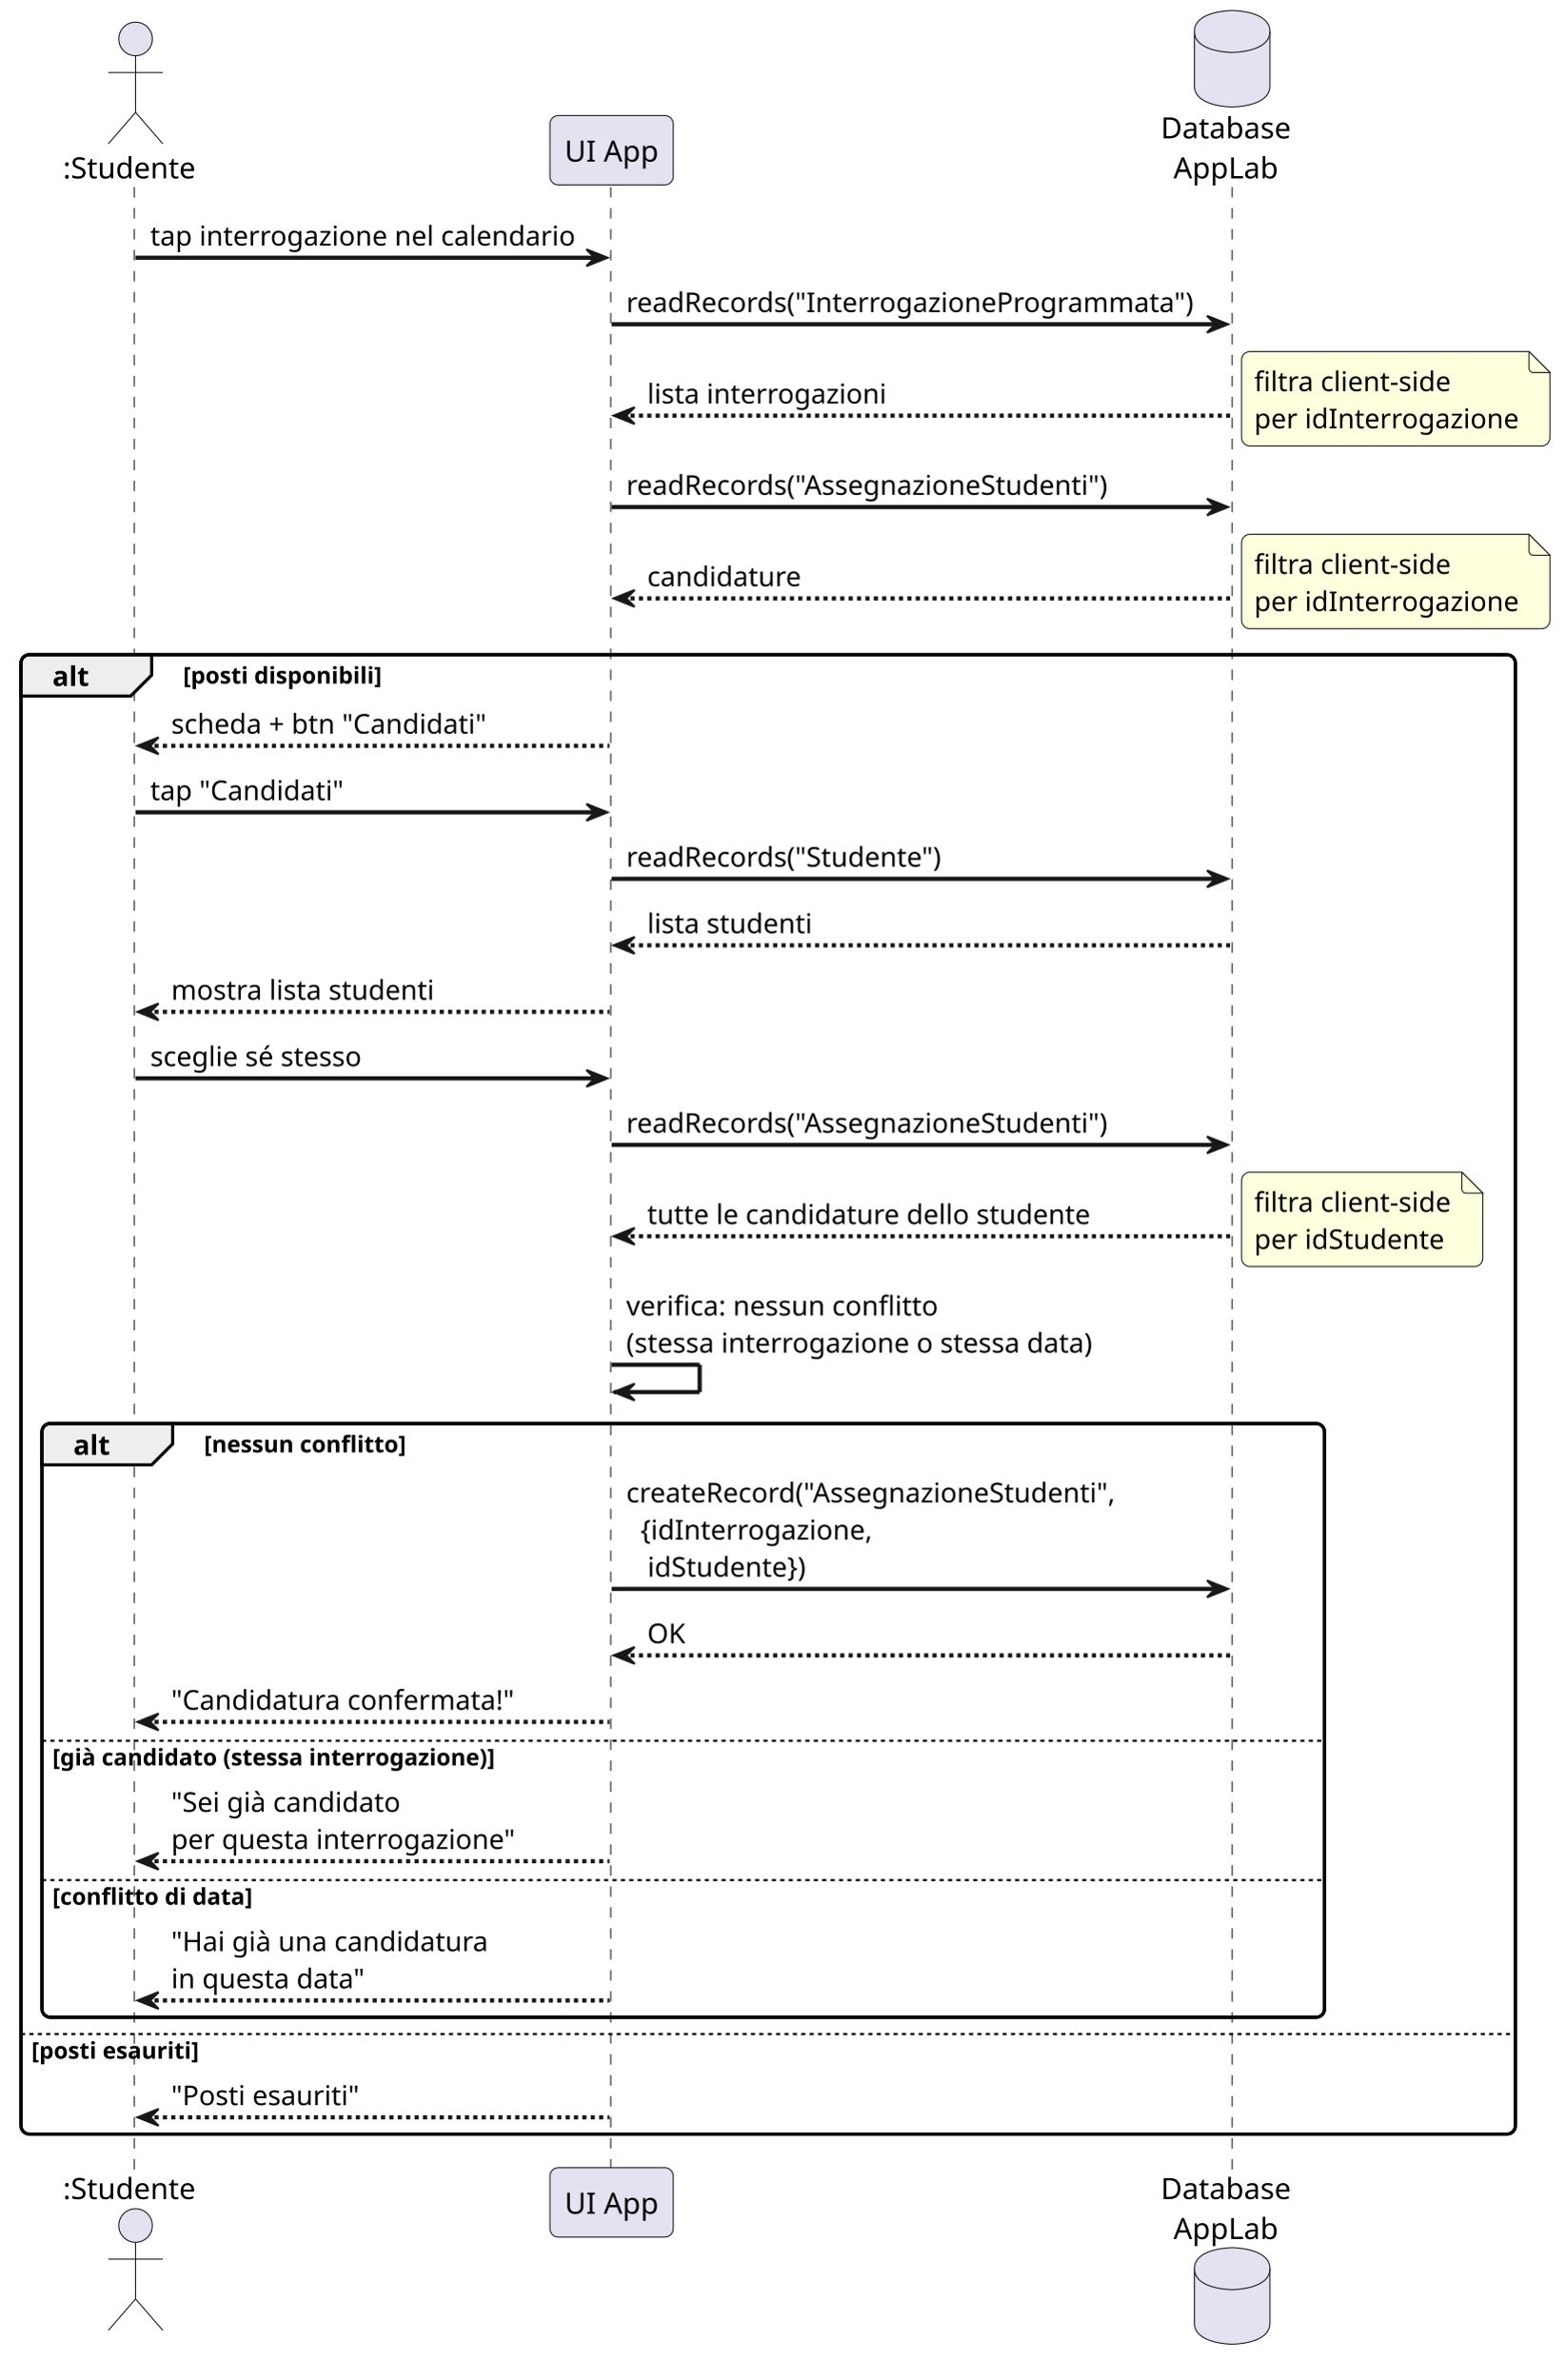
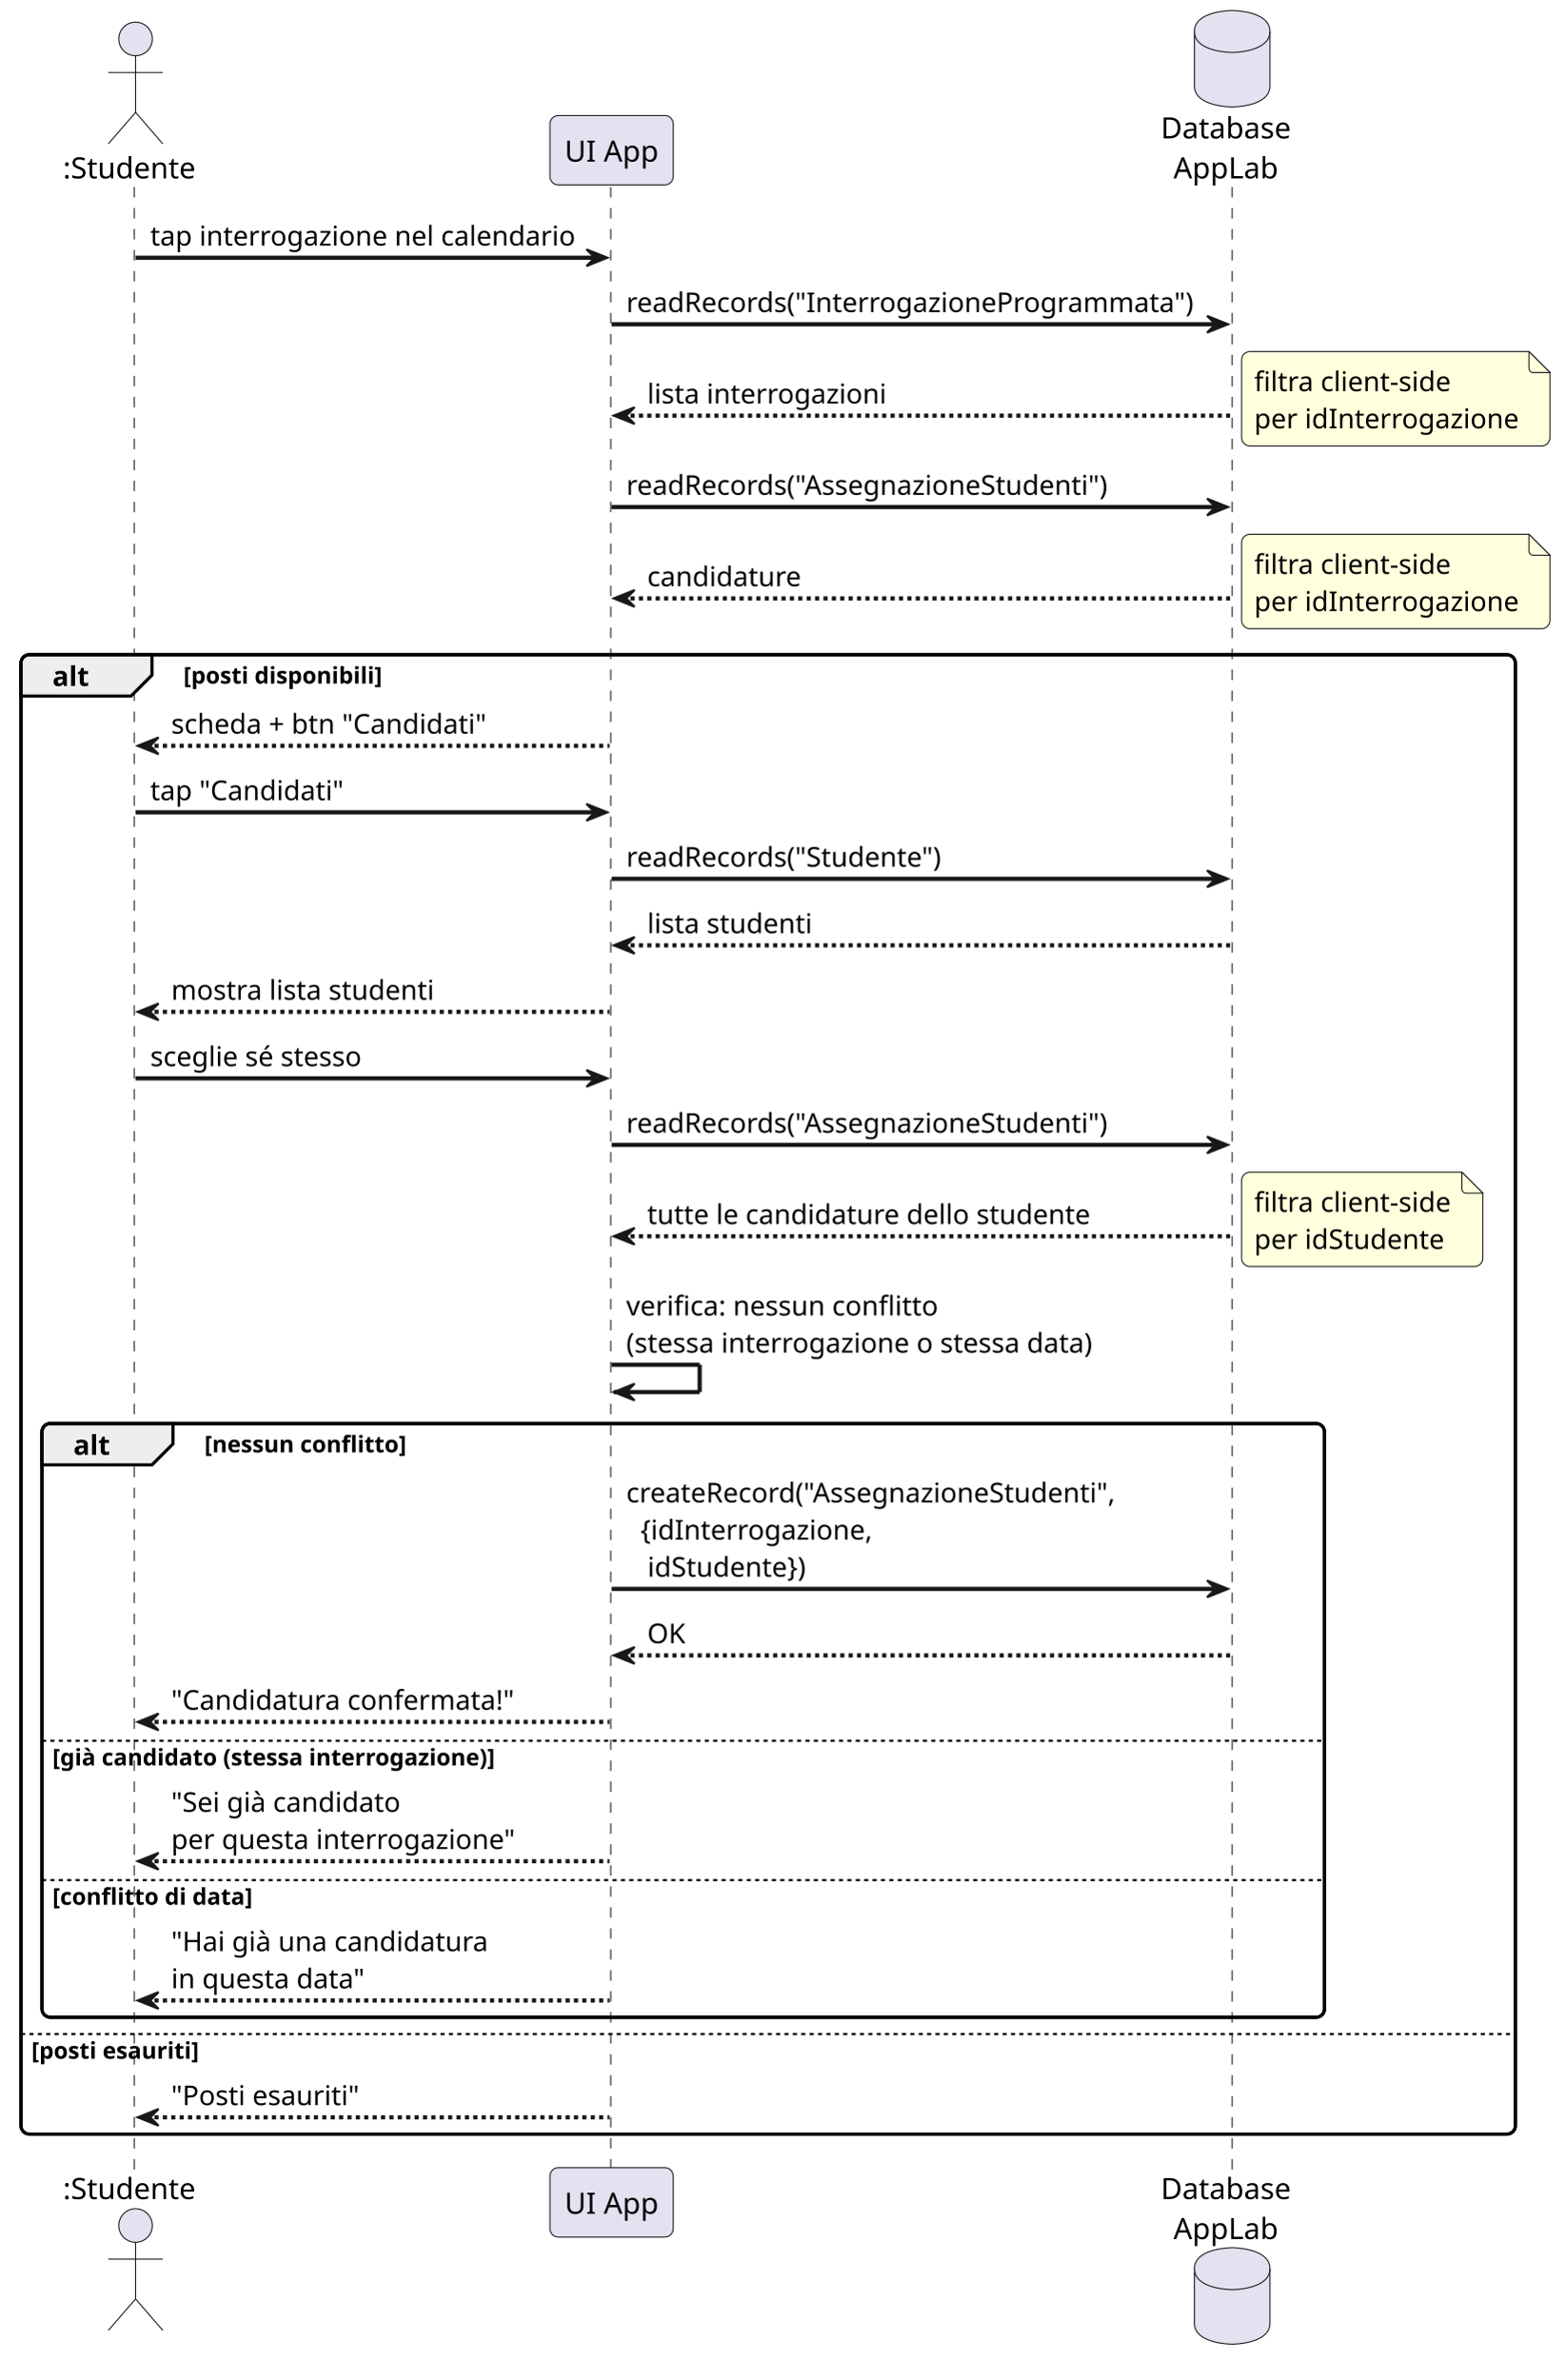
<svg xmlns="http://www.w3.org/2000/svg" contentStyleType="text/css" data-diagram-type="SEQUENCE" height="1134px" preserveAspectRatio="none" style="width:746px;height:1134px;background:#FFFFFF;" version="1.1" viewBox="0 0 746 1134" width="746px" zoomAndPan="magnify">
  <defs />
  <g>
    <rect fill="none" height="705.184" rx="4" ry="4" style="stroke:#000000;stroke-width:1.5;" width="712.519" x="10" y="312.078" />
    <rect fill="none" height="283.024" rx="4" ry="4" style="stroke:#000000;stroke-width:1.5;" width="611.527" x="20" y="678.55" />
    <g class="participant-lifeline" data-entity-uid="part1" data-qualified-name="S" id="part1-lifeline">
      <g>
        <rect fill="#000000" fill-opacity="0" height="945.126" width="8" x="60.626" y="89.136" />
        <line style="stroke:#181818;stroke-width:0.5;stroke-dasharray:5,5;" x1="64" x2="64" y1="89.136" y2="1034.262" />
      </g>
    </g>
    <g class="participant-lifeline" data-entity-uid="part2" data-qualified-name="UI" id="part2-lifeline">
      <g>
        <rect fill="#000000" fill-opacity="0" height="945.126" width="8" x="287.595" y="89.136" />
        <line style="stroke:#181818;stroke-width:0.5;stroke-dasharray:5,5;" x1="291.202" x2="291.202" y1="89.136" y2="1034.262" />
      </g>
    </g>
    <g class="participant-lifeline" data-entity-uid="part3" data-qualified-name="DB" id="part3-lifeline">
      <g>
        <rect fill="#000000" fill-opacity="0" height="945.126" width="8" x="583.503" y="89.136" />
        <line style="stroke:#181818;stroke-width:0.5;stroke-dasharray:5,5;" x1="587.479" x2="587.479" y1="89.136" y2="1034.262" />
      </g>
    </g>
    <g class="participant participant-head" data-entity-uid="part1" data-qualified-name="S" id="part1-head">
      <text fill="#000000" font-family="sans-serif" font-size="14" lengthAdjust="spacing" textLength="63.252" x="30" y="85.034">:Studente</text>
      <ellipse cx="64.626" cy="18.568" fill="#E2E2F0" rx="8" ry="8" style="stroke:#181818;stroke-width:0.5;" />
      <path d="M64.626,26.568 L64.626,53.568 M51.626,34.568 L77.626,34.568 M64.626,53.568 L51.626,68.568 M64.626,53.568 L77.626,68.568" fill="none" style="stroke:#181818;stroke-width:0.5;" />
    </g>
    <g class="participant participant-tail" data-entity-uid="part1" data-qualified-name="S" id="part1-tail">
      <text fill="#000000" font-family="sans-serif" font-size="14" lengthAdjust="spacing" textLength="63.252" x="30" y="1048.228">:Studente</text>
      <ellipse cx="64.626" cy="1060.83" fill="#E2E2F0" rx="8" ry="8" style="stroke:#181818;stroke-width:0.5;" />
      <path d="M64.626,1068.83 L64.626,1095.83 M51.626,1076.83 L77.626,1076.83 M64.626,1095.83 L51.626,1110.83 M64.626,1095.83 L77.626,1110.83" fill="none" style="stroke:#181818;stroke-width:0.5;" />
    </g>
    <g class="participant participant-head" data-entity-uid="part2" data-qualified-name="UI" id="part2-head">
      <rect fill="#E2E2F0" height="33.068" rx="4" ry="4" style="stroke:#181818;stroke-width:0.5;" width="58.786" x="262.202" y="55.068" />
      <text fill="#000000" font-family="sans-serif" font-size="14" lengthAdjust="spacing" textLength="44.786" x="269.202" y="77.034">UI App</text>
    </g>
    <g class="participant participant-tail" data-entity-uid="part2" data-qualified-name="UI" id="part2-tail">
      <rect fill="#E2E2F0" height="33.068" rx="4" ry="4" style="stroke:#181818;stroke-width:0.5;" width="58.786" x="262.202" y="1033.262" />
      <text fill="#000000" font-family="sans-serif" font-size="14" lengthAdjust="spacing" textLength="44.786" x="269.202" y="1055.228">UI App</text>
    </g>
    <g class="participant participant-head" data-entity-uid="part3" data-qualified-name="DB" id="part3-head">
      <text fill="#000000" font-family="sans-serif" font-size="14" lengthAdjust="spacing" textLength="62.048" x="553.479" y="65.966">Database</text>
      <text fill="#000000" font-family="sans-serif" font-size="14" lengthAdjust="spacing" textLength="49.966" x="559.52" y="85.034">AppLab</text>
      <path d="M569.503,15 C569.503,5 587.503,5 587.503,5 C587.503,5 605.503,5 605.503,15 L605.503,41 C605.503,51 587.503,51 587.503,51 C587.503,51 569.503,51 569.503,41 L569.503,15" fill="#E2E2F0" style="stroke:#181818;stroke-width:0.5;" />
      <path d="M569.503,15 C569.503,25 587.503,25 587.503,25 C587.503,25 605.503,25 605.503,15" fill="none" style="stroke:#181818;stroke-width:0.5;" />
    </g>
    <g class="participant participant-tail" data-entity-uid="part3" data-qualified-name="DB" id="part3-tail">
      <text fill="#000000" font-family="sans-serif" font-size="14" lengthAdjust="spacing" textLength="62.048" x="553.479" y="1048.228">Database</text>
      <text fill="#000000" font-family="sans-serif" font-size="14" lengthAdjust="spacing" textLength="49.966" x="559.52" y="1067.296">AppLab</text>
      <path d="M569.503,1081.398 C569.503,1071.398 587.503,1071.398 587.503,1071.398 C587.503,1071.398 605.503,1071.398 605.503,1081.398 L605.503,1107.398 C605.503,1117.398 587.503,1117.398 587.503,1117.398 C587.503,1117.398 569.503,1117.398 569.503,1107.398 L569.503,1081.398" fill="#E2E2F0" style="stroke:#181818;stroke-width:0.5;" />
      <path d="M569.503,1081.398 C569.503,1091.398 587.503,1091.398 587.503,1091.398 C587.503,1091.398 605.503,1091.398 605.503,1081.398" fill="none" style="stroke:#181818;stroke-width:0.5;" />
    </g>
    <g class="message" data-entity-1="part1" data-entity-2="part2" id="msg1">
      <polygon fill="#181818" points="279.595,118.842,289.595,122.842,279.595,126.842,283.595,122.842" style="stroke:#181818;stroke-width:1;" />
      <line style="stroke:#181818;stroke-width:2;" x1="64.626" x2="285.595" y1="122.842" y2="122.842" />
      <text fill="#000000" font-family="sans-serif" font-size="13" lengthAdjust="spacing" textLength="202.969" x="71.626" y="117.033">tap interrogazione nel calendario</text>
    </g>
    <g class="message" data-entity-1="part2" data-entity-2="part3" id="msg2">
      <polygon fill="#181818" points="575.503,150.548,585.503,154.548,575.503,158.548,579.503,154.548" style="stroke:#181818;stroke-width:1;" />
      <line style="stroke:#181818;stroke-width:2;" x1="291.595" x2="581.503" y1="154.548" y2="154.548" />
      <text fill="#000000" font-family="sans-serif" font-size="13" lengthAdjust="spacing" textLength="271.908" x="298.595" y="148.739">readRecords("InterrogazioneProgrammata")</text>
    </g>
    <g class="message" data-entity-1="part3" data-entity-2="part2" id="msg3">
      <polygon fill="#181818" points="302.595,194.107,292.595,198.107,302.595,202.107,298.595,198.107" style="stroke:#181818;stroke-width:1;" />
      <line style="stroke:#181818;stroke-width:2;stroke-dasharray:2,2;" x1="296.595" x2="586.503" y1="198.107" y2="198.107" />
      <text fill="#000000" font-family="sans-serif" font-size="13" lengthAdjust="spacing" textLength="114.322" x="308.595" y="192.298">lista interrogazioni</text>
    </g>
    <path d="M592,171.548 L592,208.548 A4,4 0 0 0 596,212.548 L735,212.548 A4,4 0 0 0 739,208.548 L739,177.548 L729,167.548 L596,167.548 A4,4 0 0 0 592,171.548" fill="#FEFFDD" style="stroke:#181818;stroke-width:0.5;" />
    <path d="M729,167.548 L729,175.548 A2,2 0 0 0 731,177.548 L739,177.548 L729,167.548" fill="#FEFFDD" style="stroke:#181818;stroke-width:0.5;" />
    <text fill="#000000" font-family="sans-serif" font-size="13" lengthAdjust="spacing" textLength="94.016" x="598" y="186.445">filtra client-side</text>
    <text fill="#000000" font-family="sans-serif" font-size="13" lengthAdjust="spacing" textLength="126.477" x="598" y="204.151">per idInterrogazione</text>
    <g class="message" data-entity-1="part2" data-entity-2="part3" id="msg5">
      <polygon fill="#181818" points="575.503,237.666,585.503,241.666,575.503,245.666,579.503,241.666" style="stroke:#181818;stroke-width:1;" />
      <line style="stroke:#181818;stroke-width:2;" x1="291.595" x2="581.503" y1="241.666" y2="241.666" />
      <text fill="#000000" font-family="sans-serif" font-size="13" lengthAdjust="spacing" textLength="230.893" x="298.595" y="235.857">readRecords("AssegnazioneStudenti")</text>
    </g>
    <g class="message" data-entity-1="part3" data-entity-2="part2" id="msg6">
      <polygon fill="#181818" points="302.595,281.225,292.595,285.225,302.595,289.225,298.595,285.225" style="stroke:#181818;stroke-width:1;" />
      <line style="stroke:#181818;stroke-width:2;stroke-dasharray:2,2;" x1="296.595" x2="586.503" y1="285.225" y2="285.225" />
      <text fill="#000000" font-family="sans-serif" font-size="13" lengthAdjust="spacing" textLength="73.632" x="308.595" y="279.416">candidature</text>
    </g>
    <path d="M592,258.666 L592,295.666 A4,4 0 0 0 596,299.666 L735,299.666 A4,4 0 0 0 739,295.666 L739,264.666 L729,254.666 L596,254.666 A4,4 0 0 0 592,258.666" fill="#FEFFDD" style="stroke:#181818;stroke-width:0.5;" />
    <path d="M729,254.666 L729,262.666 A2,2 0 0 0 731,264.666 L739,264.666 L729,254.666" fill="#FEFFDD" style="stroke:#181818;stroke-width:0.5;" />
    <text fill="#000000" font-family="sans-serif" font-size="13" lengthAdjust="spacing" textLength="94.016" x="598" y="273.563">filtra client-side</text>
    <text fill="#000000" font-family="sans-serif" font-size="13" lengthAdjust="spacing" textLength="126.477" x="598" y="291.269">per idInterrogazione</text>
-     <path d="M14,312.078 L72.303,312.078 L72.303,321.784 L62.303,331.784 L10,331.784 L10,316.078 A4,4 0 0 1 14,312.078" fill="#EEEEEE" style="stroke:#000000;stroke-width:1.5;" />
+     <path d="M14,312.078 L72.459,312.078 L72.459,321.784 L62.459,331.784 L10,331.784 L10,316.078 A4,4 0 0 1 14,312.078" fill="#EEEEEE" style="stroke:#000000;stroke-width:1.5;" />
    <rect fill="none" height="705.184" rx="4" ry="4" style="stroke:#000000;stroke-width:1.5;" width="712.519" x="10" y="312.078" />
-     <text fill="#000000" font-family="sans-serif" font-size="13" font-weight="bold" lengthAdjust="spacing" textLength="17.303" x="25" y="326.975">alt</text>
-     <text fill="#000000" font-family="sans-serif" font-size="11" font-weight="bold" lengthAdjust="spacing" textLength="94.39" x="87.303" y="325.837">[posti disponibili]</text>
+     <text fill="#000000" font-family="sans-serif" font-size="13" font-weight="bold" lengthAdjust="spacing" textLength="17.459" x="25" y="326.975">alt</text>
+     <text fill="#000000" font-family="sans-serif" font-size="11" font-weight="bold" lengthAdjust="spacing" textLength="94.676" x="87.459" y="325.837">[posti disponibili]</text>
    <g class="message" data-entity-1="part2" data-entity-2="part1" id="msg8">
      <polygon fill="#181818" points="75.626,351.49,65.626,355.49,75.626,359.49,71.626,355.49" style="stroke:#181818;stroke-width:1;" />
      <line style="stroke:#181818;stroke-width:2;stroke-dasharray:2,2;" x1="69.626" x2="290.595" y1="355.49" y2="355.49" />
      <text fill="#000000" font-family="sans-serif" font-size="13" lengthAdjust="spacing" textLength="150.254" x="81.626" y="349.681">scheda + btn "Candidati"</text>
    </g>
    <g class="message" data-entity-1="part1" data-entity-2="part2" id="msg9">
      <polygon fill="#181818" points="279.595,383.196,289.595,387.196,279.595,391.196,283.595,387.196" style="stroke:#181818;stroke-width:1;" />
      <line style="stroke:#181818;stroke-width:2;" x1="64.626" x2="285.595" y1="387.196" y2="387.196" />
      <text fill="#000000" font-family="sans-serif" font-size="13" lengthAdjust="spacing" textLength="92.196" x="71.626" y="381.387">tap "Candidati"</text>
    </g>
    <g class="message" data-entity-1="part2" data-entity-2="part3" id="msg10">
      <polygon fill="#181818" points="575.503,414.902,585.503,418.902,575.503,422.902,579.503,418.902" style="stroke:#181818;stroke-width:1;" />
      <line style="stroke:#181818;stroke-width:2;" x1="291.595" x2="581.503" y1="418.902" y2="418.902" />
      <text fill="#000000" font-family="sans-serif" font-size="13" lengthAdjust="spacing" textLength="150.761" x="298.595" y="413.093">readRecords("Studente")</text>
    </g>
    <g class="message" data-entity-1="part3" data-entity-2="part2" id="msg11">
      <polygon fill="#181818" points="302.595,446.608,292.595,450.608,302.595,454.608,298.595,450.608" style="stroke:#181818;stroke-width:1;" />
      <line style="stroke:#181818;stroke-width:2;stroke-dasharray:2,2;" x1="296.595" x2="586.503" y1="450.608" y2="450.608" />
      <text fill="#000000" font-family="sans-serif" font-size="13" lengthAdjust="spacing" textLength="78.663" x="308.595" y="444.799">lista studenti</text>
    </g>
    <g class="message" data-entity-1="part2" data-entity-2="part1" id="msg12">
      <polygon fill="#181818" points="75.626,478.314,65.626,482.314,75.626,486.314,71.626,482.314" style="stroke:#181818;stroke-width:1;" />
      <line style="stroke:#181818;stroke-width:2;stroke-dasharray:2,2;" x1="69.626" x2="290.595" y1="482.314" y2="482.314" />
      <text fill="#000000" font-family="sans-serif" font-size="13" lengthAdjust="spacing" textLength="125.645" x="81.626" y="476.505">mostra lista studenti</text>
    </g>
    <g class="message" data-entity-1="part1" data-entity-2="part2" id="msg13">
      <polygon fill="#181818" points="279.595,510.02,289.595,514.02,279.595,518.02,283.595,514.02" style="stroke:#181818;stroke-width:1;" />
      <line style="stroke:#181818;stroke-width:2;" x1="64.626" x2="285.595" y1="514.02" y2="514.02" />
      <text fill="#000000" font-family="sans-serif" font-size="13" lengthAdjust="spacing" textLength="100.724" x="71.626" y="508.211">sceglie sé stesso</text>
    </g>
    <g class="message" data-entity-1="part2" data-entity-2="part3" id="msg14">
      <polygon fill="#181818" points="575.503,541.726,585.503,545.726,575.503,549.726,579.503,545.726" style="stroke:#181818;stroke-width:1;" />
      <line style="stroke:#181818;stroke-width:2;" x1="291.595" x2="581.503" y1="545.726" y2="545.726" />
      <text fill="#000000" font-family="sans-serif" font-size="13" lengthAdjust="spacing" textLength="230.893" x="298.595" y="539.917">readRecords("AssegnazioneStudenti")</text>
    </g>
    <g class="message" data-entity-1="part3" data-entity-2="part2" id="msg15">
      <polygon fill="#181818" points="302.595,585.285,292.595,589.285,302.595,593.285,298.595,589.285" style="stroke:#181818;stroke-width:1;" />
      <line style="stroke:#181818;stroke-width:2;stroke-dasharray:2,2;" x1="296.595" x2="586.503" y1="589.285" y2="589.285" />
      <text fill="#000000" font-family="sans-serif" font-size="13" lengthAdjust="spacing" textLength="211.523" x="308.595" y="583.476">tutte le candidature dello studente</text>
    </g>
    <path d="M592,562.726 L592,599.726 A4,4 0 0 0 596,603.726 L703,603.726 A4,4 0 0 0 707,599.726 L707,568.726 L697,558.726 L596,558.726 A4,4 0 0 0 592,562.726" fill="#FEFFDD" style="stroke:#181818;stroke-width:0.5;" />
    <path d="M697,558.726 L697,566.726 A2,2 0 0 0 699,568.726 L707,568.726 L697,558.726" fill="#FEFFDD" style="stroke:#181818;stroke-width:0.5;" />
    <text fill="#000000" font-family="sans-serif" font-size="13" lengthAdjust="spacing" textLength="94.016" x="598" y="577.623">filtra client-side</text>
    <text fill="#000000" font-family="sans-serif" font-size="13" lengthAdjust="spacing" textLength="90.675" x="598" y="595.329">per idStudente</text>
    <g class="message" data-entity-1="part2" data-entity-2="part2" id="msg17">
      <line style="stroke:#181818;stroke-width:2;" x1="291.595" x2="333.595" y1="650.55" y2="650.55" />
      <line style="stroke:#181818;stroke-width:2;" x1="333.595" x2="333.595" y1="650.55" y2="663.55" />
      <line style="stroke:#181818;stroke-width:2;" x1="292.595" x2="333.595" y1="663.55" y2="663.55" />
      <polygon fill="#181818" points="302.595,659.55,292.595,663.55,302.595,667.55,298.595,663.55" style="stroke:#181818;stroke-width:1;" />
      <text fill="#000000" font-family="sans-serif" font-size="13" lengthAdjust="spacing" textLength="148.72" x="298.595" y="627.035">verifica: nessun conflitto</text>
      <text fill="#000000" font-family="sans-serif" font-size="13" lengthAdjust="spacing" textLength="222.456" x="298.595" y="644.741">(stessa interrogazione o stessa data)</text>
    </g>
-     <path d="M24,678.55 L82.303,678.55 L82.303,688.256 L72.303,698.256 L20,698.256 L20,682.55 A4,4 0 0 1 24,678.55" fill="#EEEEEE" style="stroke:#000000;stroke-width:1.5;" />
+     <path d="M24,678.55 L82.459,678.55 L82.459,688.256 L72.459,698.256 L20,698.256 L20,682.55 A4,4 0 0 1 24,678.55" fill="#EEEEEE" style="stroke:#000000;stroke-width:1.5;" />
    <rect fill="none" height="283.024" rx="4" ry="4" style="stroke:#000000;stroke-width:1.5;" width="611.527" x="20" y="678.55" />
-     <text fill="#000000" font-family="sans-serif" font-size="13" font-weight="bold" lengthAdjust="spacing" textLength="17.303" x="35" y="693.447">alt</text>
-     <text fill="#000000" font-family="sans-serif" font-size="11" font-weight="bold" lengthAdjust="spacing" textLength="96.15" x="97.303" y="692.309">[nessun conflitto]</text>
+     <text fill="#000000" font-family="sans-serif" font-size="13" font-weight="bold" lengthAdjust="spacing" textLength="17.459" x="35" y="693.447">alt</text>
+     <text fill="#000000" font-family="sans-serif" font-size="11" font-weight="bold" lengthAdjust="spacing" textLength="96.271" x="97.459" y="692.309">[nessun conflitto]</text>
    <g class="message" data-entity-1="part2" data-entity-2="part3" id="msg18">
      <polygon fill="#181818" points="575.503,753.374,585.503,757.374,575.503,761.374,579.503,757.374" style="stroke:#181818;stroke-width:1;" />
      <line style="stroke:#181818;stroke-width:2;" x1="291.595" x2="581.503" y1="757.374" y2="757.374" />
      <text fill="#000000" font-family="sans-serif" font-size="13" lengthAdjust="spacing" textLength="234.52" x="298.595" y="716.153">createRecord("AssegnazioneStudenti",</text>
      <text fill="#000000" font-family="sans-serif" font-size="13" lengthAdjust="spacing" textLength="110.825" x="305.355" y="733.859">{idInterrogazione,</text>
      <text fill="#000000" font-family="sans-serif" font-size="13" lengthAdjust="spacing" textLength="75.439" x="308.735" y="751.565">idStudente})</text>
    </g>
    <g class="message" data-entity-1="part3" data-entity-2="part2" id="msg19">
      <polygon fill="#181818" points="302.595,785.08,292.595,789.08,302.595,793.08,298.595,789.08" style="stroke:#181818;stroke-width:1;" />
      <line style="stroke:#181818;stroke-width:2;stroke-dasharray:2,2;" x1="296.595" x2="586.503" y1="789.08" y2="789.08" />
      <text fill="#000000" font-family="sans-serif" font-size="13" lengthAdjust="spacing" textLength="18.2" x="308.595" y="783.271">OK</text>
    </g>
    <g class="message" data-entity-1="part2" data-entity-2="part1" id="msg20">
      <polygon fill="#181818" points="75.626,816.786,65.626,820.786,75.626,824.786,71.626,820.786" style="stroke:#181818;stroke-width:1;" />
      <line style="stroke:#181818;stroke-width:2;stroke-dasharray:2,2;" x1="69.626" x2="290.595" y1="820.786" y2="820.786" />
      <text fill="#000000" font-family="sans-serif" font-size="13" lengthAdjust="spacing" textLength="163.8" x="81.626" y="814.977">"Candidatura confermata!"</text>
    </g>
    <line style="stroke:#000000;stroke-width:1;stroke-dasharray:2,2;" x1="20" x2="631.527" y1="829.786" y2="829.786" />
-     <text fill="#000000" font-family="sans-serif" font-size="11" font-weight="bold" lengthAdjust="spacing" textLength="210.825" x="25" y="841.545">[già candidato (stessa interrogazione)]</text>
+     <text fill="#000000" font-family="sans-serif" font-size="11" font-weight="bold" lengthAdjust="spacing" textLength="211.155" x="25" y="841.545">[già candidato (stessa interrogazione)]</text>
    <g class="message" data-entity-1="part2" data-entity-2="part1" id="msg21">
      <polygon fill="#181818" points="75.626,883.18,65.626,887.18,75.626,891.18,71.626,887.18" style="stroke:#181818;stroke-width:1;" />
      <line style="stroke:#181818;stroke-width:2;stroke-dasharray:2,2;" x1="69.626" x2="290.595" y1="887.18" y2="887.18" />
      <text fill="#000000" font-family="sans-serif" font-size="13" lengthAdjust="spacing" textLength="109.291" x="81.626" y="863.665">"Sei già candidato</text>
      <text fill="#000000" font-family="sans-serif" font-size="13" lengthAdjust="spacing" textLength="164.333" x="81.626" y="881.371">per questa interrogazione"</text>
    </g>
    <line style="stroke:#000000;stroke-width:1;stroke-dasharray:2,2;" x1="20" x2="631.527" y1="896.18" y2="896.18" />
-     <text fill="#000000" font-family="sans-serif" font-size="11" font-weight="bold" lengthAdjust="spacing" textLength="95.094" x="25" y="907.939">[conflitto di data]</text>
+     <text fill="#000000" font-family="sans-serif" font-size="11" font-weight="bold" lengthAdjust="spacing" textLength="95.358" x="25" y="907.939">[conflitto di data]</text>
    <g class="message" data-entity-1="part2" data-entity-2="part1" id="msg22">
      <polygon fill="#181818" points="75.626,949.574,65.626,953.574,75.626,957.574,71.626,953.574" style="stroke:#181818;stroke-width:1;" />
      <line style="stroke:#181818;stroke-width:2;stroke-dasharray:2,2;" x1="69.626" x2="290.595" y1="953.574" y2="953.574" />
      <text fill="#000000" font-family="sans-serif" font-size="13" lengthAdjust="spacing" textLength="151.32" x="81.626" y="930.059">"Hai già una candidatura</text>
      <text fill="#000000" font-family="sans-serif" font-size="13" lengthAdjust="spacing" textLength="92.3" x="81.626" y="947.765">in questa data"</text>
    </g>
    <line style="stroke:#000000;stroke-width:1;stroke-dasharray:2,2;" x1="10" x2="722.519" y1="969.574" y2="969.574" />
-     <text fill="#000000" font-family="sans-serif" font-size="11" font-weight="bold" lengthAdjust="spacing" textLength="79.65" x="15" y="981.333">[posti esauriti]</text>
+     <text fill="#000000" font-family="sans-serif" font-size="11" font-weight="bold" lengthAdjust="spacing" textLength="79.826" x="15" y="981.333">[posti esauriti]</text>
    <g class="message" data-entity-1="part2" data-entity-2="part1" id="msg23">
      <polygon fill="#181818" points="75.626,1005.262,65.626,1009.262,75.626,1013.262,71.626,1009.262" style="stroke:#181818;stroke-width:1;" />
      <line style="stroke:#181818;stroke-width:2;stroke-dasharray:2,2;" x1="69.626" x2="290.595" y1="1009.262" y2="1009.262" />
      <text fill="#000000" font-family="sans-serif" font-size="13" lengthAdjust="spacing" textLength="89.648" x="81.626" y="1003.453">"Posti esauriti"</text>
    </g>
  </g>
</svg>
